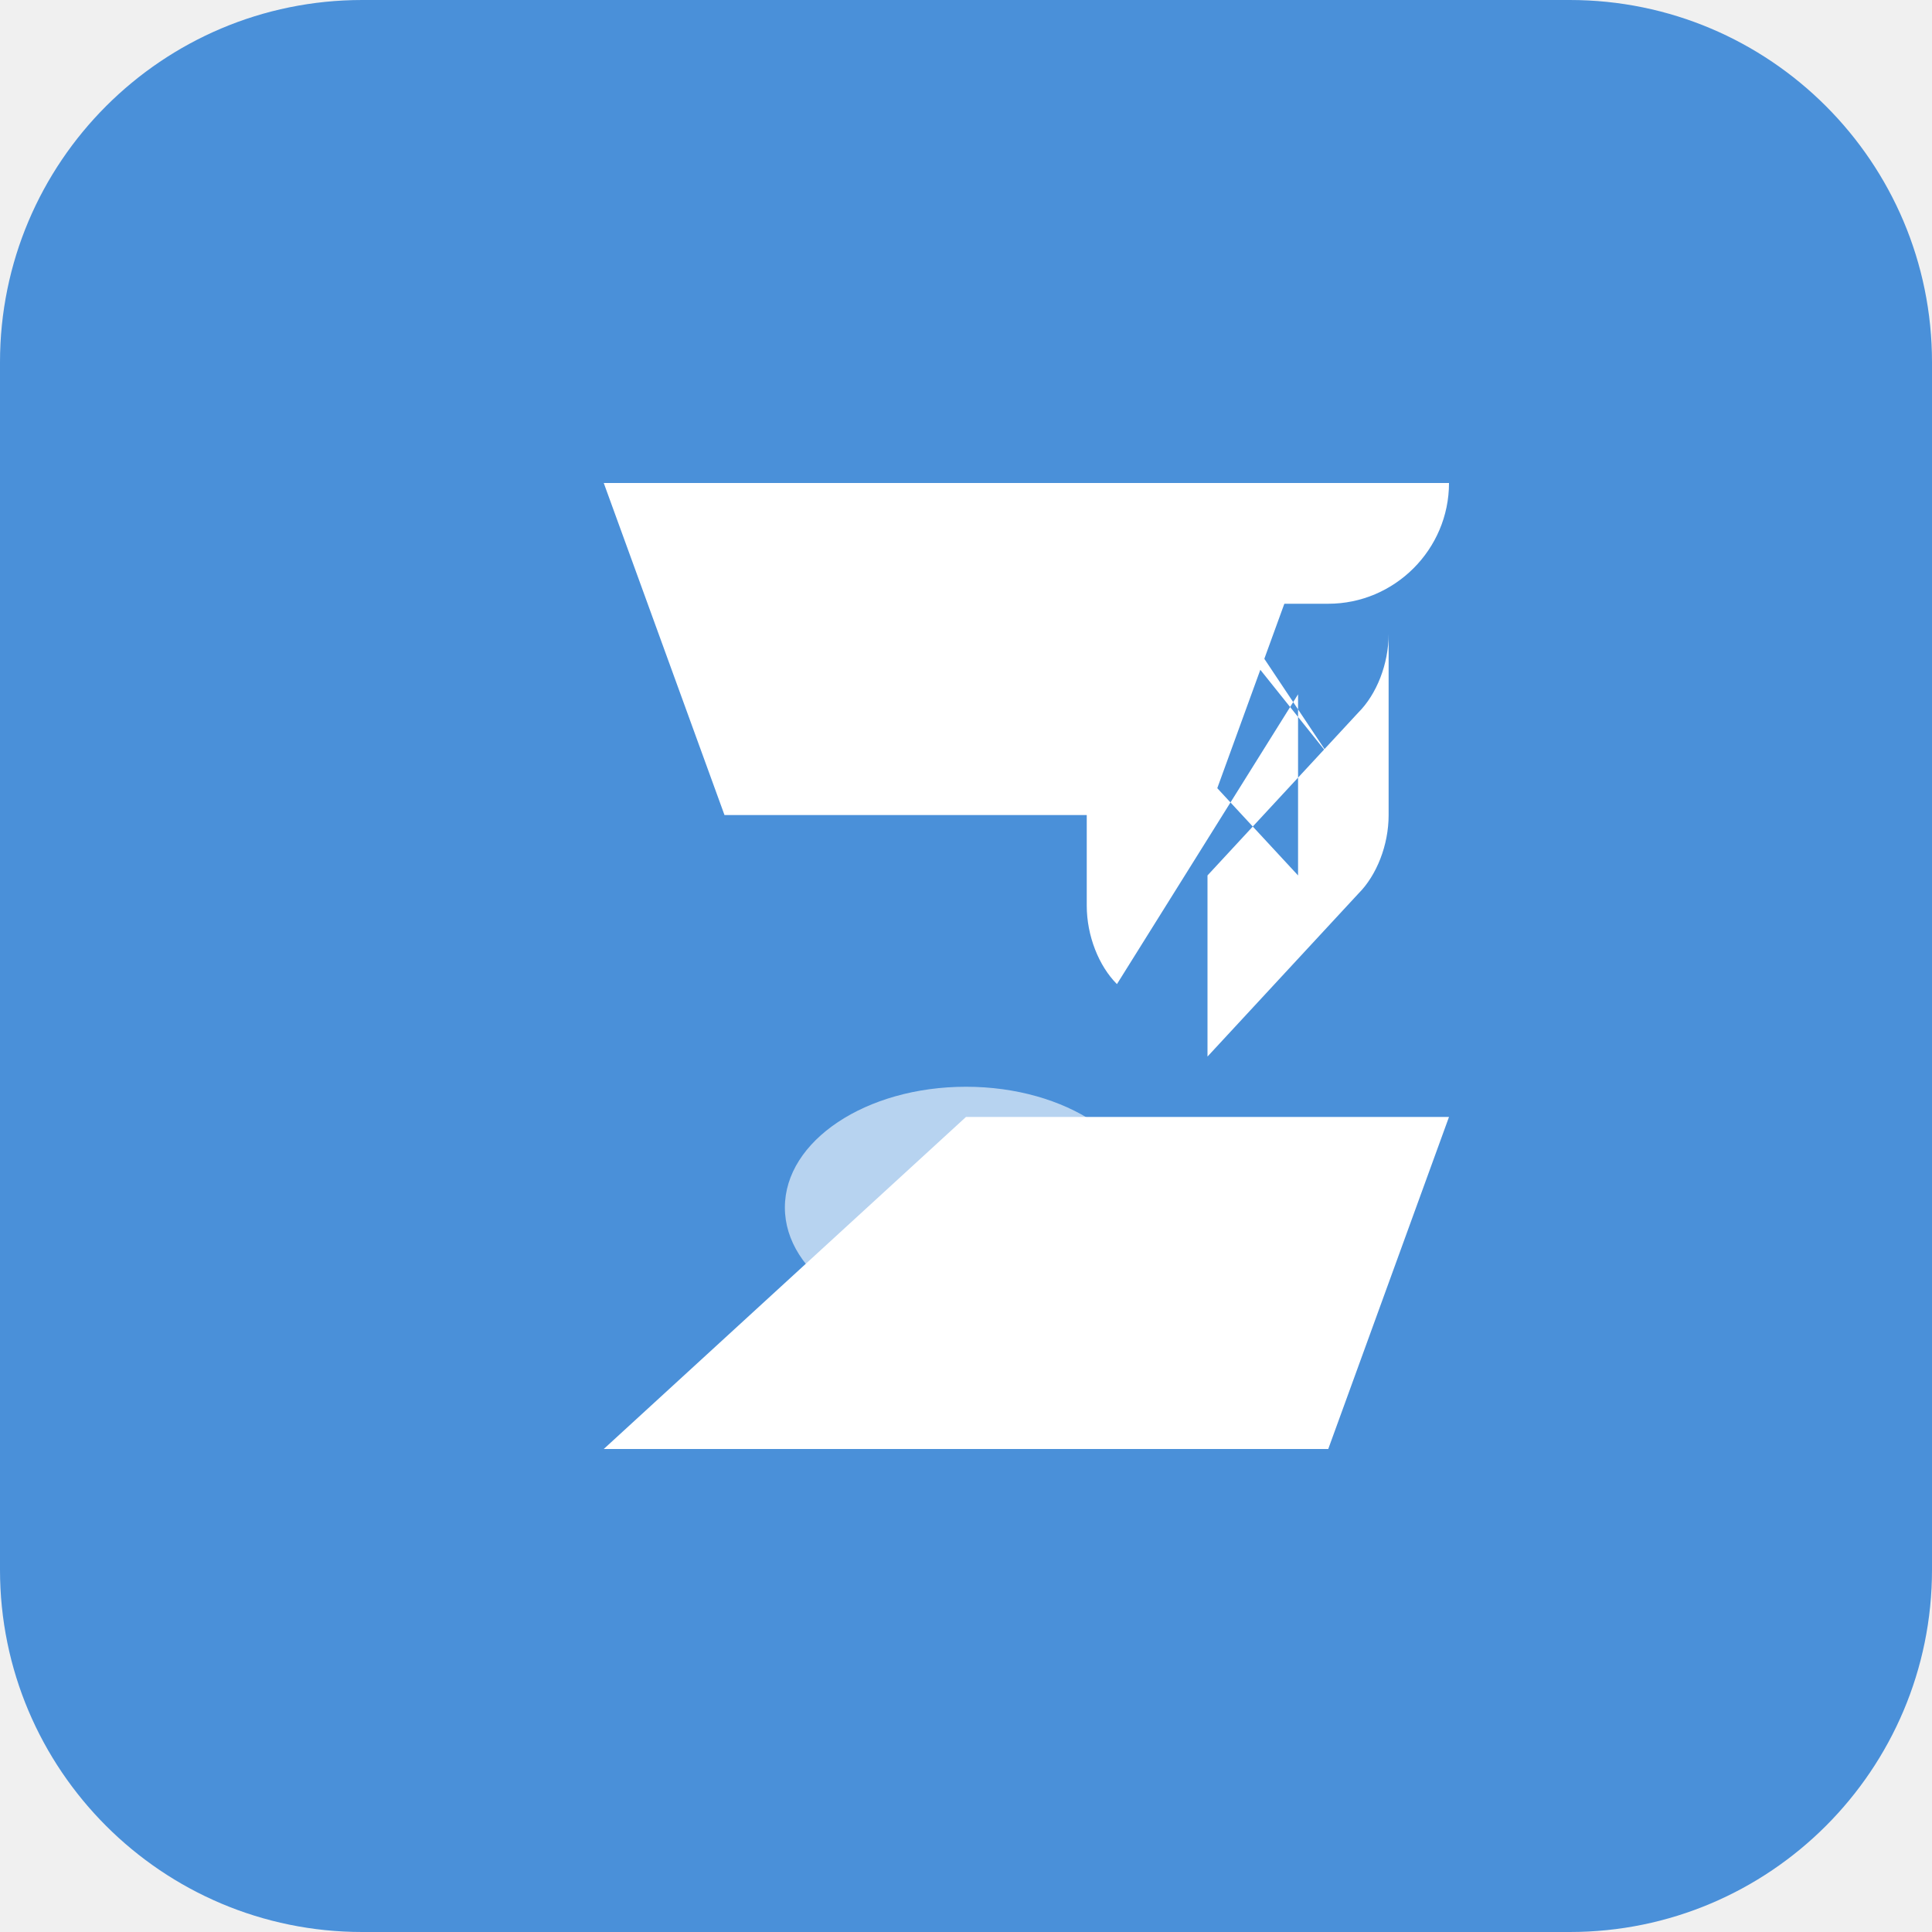
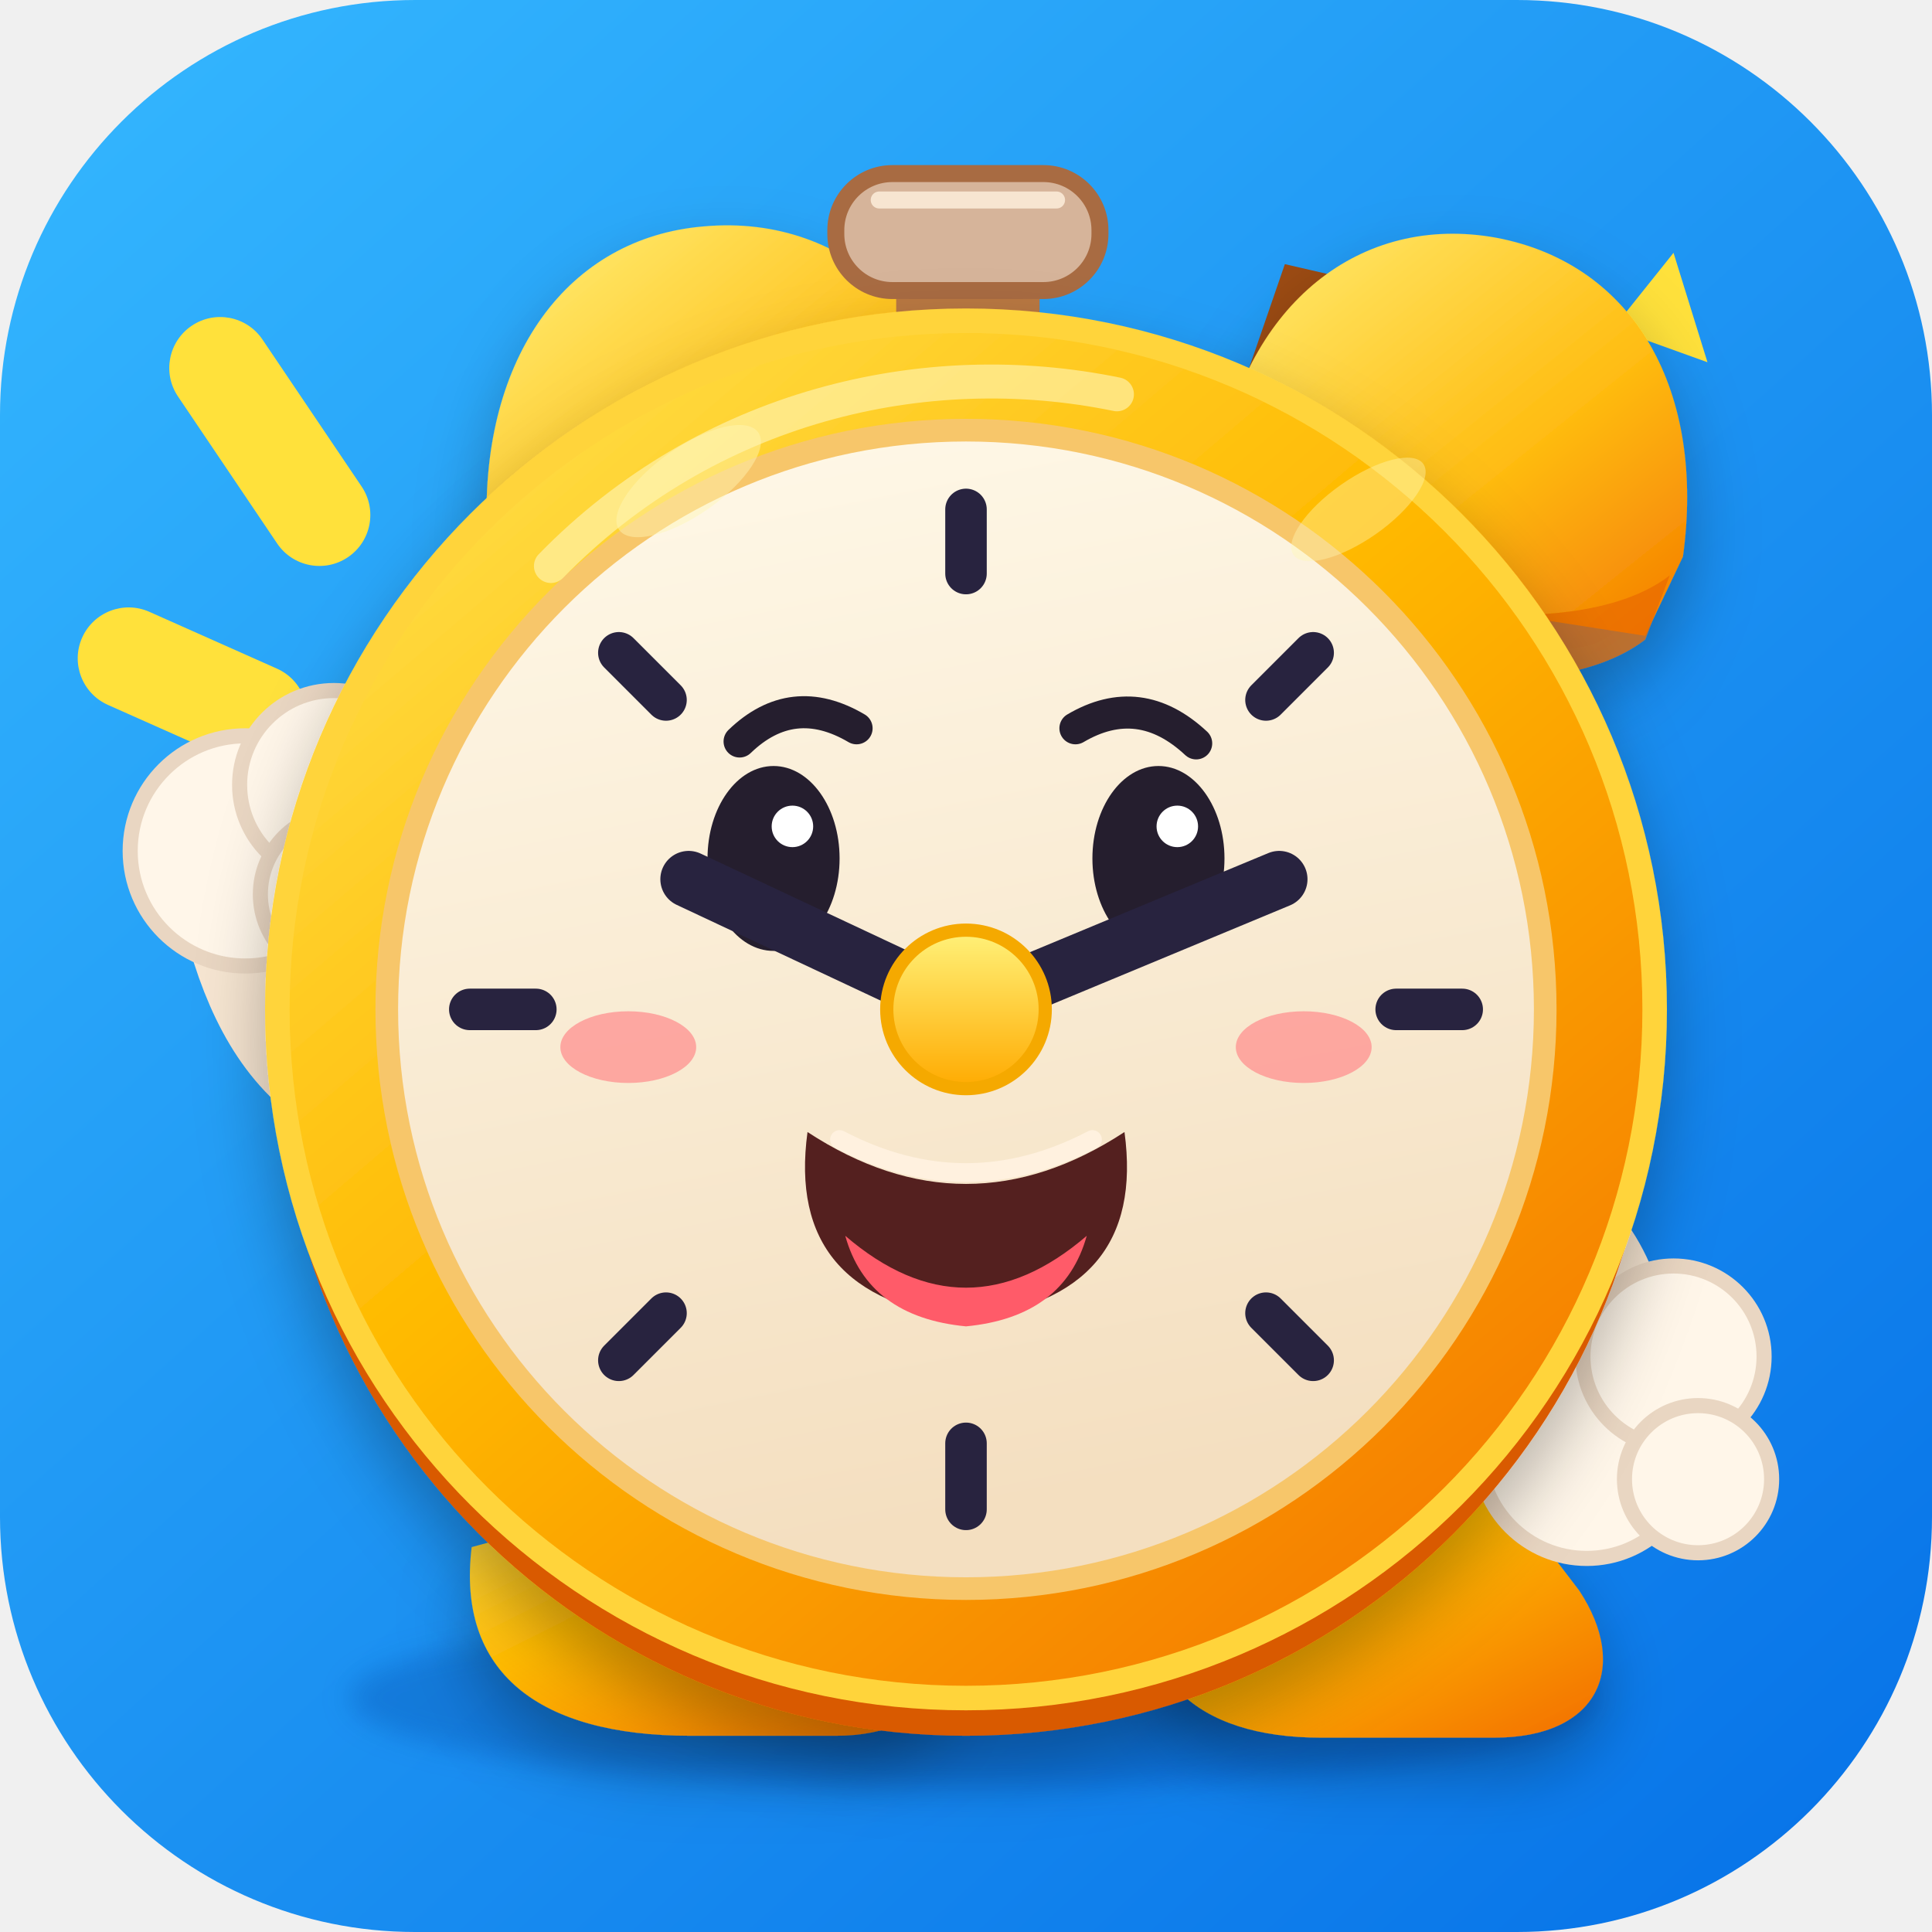
- <svg xmlns="http://www.w3.org/2000/svg" viewBox="0 0 32 32">
-   <rect width="32" height="32" rx="6" fill="#4A90D9" />
-   <path d="M10 8h12l-2 5.5h-8L10 8z" fill="#fff" />
-   <path d="M10 24h12l2-5.5h-8L10 24z" fill="#fff" />
-   <path d="M9 8h14v2.5c0 .5-.2 1-.5 1.3L20 14.5v3l2.5-2.7c.3-.3.5-.8.5-1.3V8h1c0 1.1-.9 2-2 2h-2l2 2.5L19 8h-2l2 2.5-2 2.5 2 2.5-2 2.5 2 2.5H19l-2-2.5 2-2.5-2-2.5 2-2.5H19c-1.1 0-2 .9-2 2h1v2.5c0 .5.2 1 .5 1.3L21.5 11.5v3l-2.5-2.7c-.3-.3-.5-.8-.5-1.3V8H9z" fill="#fff" />
-   <ellipse cx="16" cy="20" rx="3" ry="2" fill="#fff" opacity="0.6" />
+ <svg xmlns="http://www.w3.org/2000/svg" width="1024" height="1024" viewBox="0 0 1024 1024">
+   <defs>
+     <linearGradient id="bg" x1="0" y1="0" x2="0.9" y2="1">
+       <stop offset="0" stop-color="#35B8FF" />
+       <stop offset="1" stop-color="#0874E8" />
+     </linearGradient>
+     <linearGradient id="gold" x1="0" y1="0" x2="0.85" y2="1">
+       <stop offset="0" stop-color="#FFE85A" />
+       <stop offset=".48" stop-color="#FFB900" />
+       <stop offset="1" stop-color="#F47700" />
+     </linearGradient>
+     <linearGradient id="goldLight" x1="0" y1="0" x2="0" y2="1">
+       <stop offset="0" stop-color="#FFF27A" />
+       <stop offset="1" stop-color="#FFAA00" />
+     </linearGradient>
+     <linearGradient id="face" x1="0" y1="0" x2="0.2" y2="1">
+       <stop offset="0" stop-color="#FFF9E9" />
+       <stop offset="1" stop-color="#F4DFC0" />
+     </linearGradient>
+     <linearGradient id="bell" x1="0" y1="0" x2="1" y2="1">
+       <stop offset="0" stop-color="#FFF07A" />
+       <stop offset=".6" stop-color="#FFBD12" />
+       <stop offset="1" stop-color="#F47B00" />
+     </linearGradient>
+     <filter id="shadow" x="-30%" y="-30%" width="160%" height="170%">
+       <feGaussianBlur in="SourceAlpha" stdDeviation="18" />
+       <feOffset dy="18" />
+       <feComponentTransfer>
+         <feFuncA type="linear" slope=".28" />
+       </feComponentTransfer>
+       <feMerge>
+         <feMergeNode />
+         <feMergeNode in="SourceGraphic" />
+       </feMerge>
+     </filter>
+     <filter id="soft" x="-30%" y="-30%" width="160%" height="160%">
+       <feGaussianBlur stdDeviation="7" />
+     </filter>
+   </defs>
+   <rect width="1024" height="1024" rx="220" fill="url(#bg)" />
+   <ellipse cx="515" cy="900" rx="330" ry="48" fill="#003F9E" opacity=".28" filter="url(#soft)" />
+   <g fill="#FFE13B">
+     <rect x="116" y="160" width="54" height="148" rx="27" transform="rotate(-34 143 234)" />
+     <rect x="75" y="300" width="54" height="128" rx="27" transform="rotate(-66 102 364)" />
+     <path d="M855 174l32-40 18 58z" />
+   </g>
+   <g filter="url(#shadow)">
+     <path d="M250 820c-8 66 35 100 116 100h77c56 0 76-40 48-82l-50-70z" fill="url(#gold)" />
+     <path d="M610 830c-12 58 24 91 90 91h92c55 0 72-37 45-78l-55-72z" fill="url(#gold)" />
+   </g>
+   <g fill="none" stroke="#F6E5D1" stroke-width="76" stroke-linecap="round">
+     <path d="M285 570c-88 25-130-8-150-85" />
+     <path d="M745 625c95 16 117 78 91 139" />
+   </g>
+   <g fill="#FFF6E9" stroke="#E9D6C2" stroke-width="8">
+     <circle cx="130" cy="451" r="61" />
+     <circle cx="177" cy="416" r="50" />
+     <circle cx="181" cy="474" r="43" />
+     <circle cx="841" cy="769" r="57" />
+     <circle cx="887" cy="719" r="48" />
+     <circle cx="900" cy="784" r="39" />
+   </g>
+   <g fill="#9C4B13">
+     <path d="M350 227l26-94 65 14-4 102z" />
+     <path d="M650 230l31-90 65 15-8 104z" />
+   </g>
+   <g filter="url(#shadow)">
+     <path d="M258 280c-3-91 43-154 115-160 78-7 133 52 145 130l-8 48-244 34z" fill="url(#bell)" />
+     <path d="M646 245c15-84 75-132 147-119 74 14 111 82 99 169l-20 42-244-38z" fill="url(#bell)" />
+     <path d="M269 296c38 30 191 52 251 0l-8 30c-47 52-189 40-236 0z" fill="#E96B00" opacity=".75" />
+     <path d="M649 280c43 41 183 66 236 25l-13 34c-55 42-184 14-232-27z" fill="#E96B00" opacity=".75" />
+   </g>
+   <rect x="475" y="112" width="76" height="82" rx="27" fill="#B97842" />
+   <rect x="443" y="92" width="140" height="62" rx="30" fill="#D6B49A" stroke="#A86B42" stroke-width="9" />
+   <path d="M466 106h94" stroke="#FFF1DF" stroke-width="9" stroke-linecap="round" opacity=".8" />
+   <g filter="url(#shadow)">
+     <circle cx="512" cy="555" r="365" fill="#D95A00" />
+     <circle cx="512" cy="535" r="365" fill="url(#gold)" stroke="#FFD43B" stroke-width="13" />
+     <circle cx="512" cy="535" r="307" fill="url(#face)" stroke="#F7C66B" stroke-width="12" />
+   </g>
+   <path d="M292 300c83-85 198-112 300-91" fill="none" stroke="#FFF5B7" stroke-width="18" stroke-linecap="round" opacity=".62" />
+   <g stroke="#28233F" stroke-width="22" stroke-linecap="round">
+     <path d="M512 270v34" />
+     <path d="M696 346l-25 25" />
+     <path d="M775 535h-35" />
+     <path d="M696 721l-25-25" />
+     <path d="M512 800v-35" />
+     <path d="M328 721l25-25" />
+     <path d="M249 535h35" />
+     <path d="M328 346l25 25" />
+   </g>
+   <g fill="#251E2E">
+     <path d="M392 393q28-27 62-7" fill="none" stroke="#251E2E" stroke-width="17" stroke-linecap="round" />
+     <path d="M570 386q34-20 64 8" fill="none" stroke="#251E2E" stroke-width="17" stroke-linecap="round" />
+     <ellipse cx="410" cy="455" rx="35" ry="49" />
+     <ellipse cx="614" cy="455" rx="35" ry="49" />
+   </g>
+   <g fill="#fff">
+     <circle cx="420" cy="438" r="11" />
+     <circle cx="624" cy="438" r="11" />
+   </g>
+   <g fill="#FF8D8D" opacity=".72">
+     <ellipse cx="333" cy="555" rx="36" ry="19" />
+     <ellipse cx="691" cy="555" rx="36" ry="19" />
+   </g>
+   <g stroke="#28233F" stroke-width="30" stroke-linecap="round">
+     <path d="M512 535L365 466" />
+     <path d="M512 535l166-69" />
+   </g>
+   <circle cx="512" cy="535" r="42" fill="url(#goldLight)" stroke="#F5A900" stroke-width="7" />
+   <path d="M428 600q84 55 168 0 12 88-84 99-96-11-84-99z" fill="#54201F" />
+   <path d="M448 655q64 55 128 0-12 43-64 48-52-5-64-48z" fill="#FF5B69" />
+   <path d="M445 604q67 35 134 0" fill="none" stroke="#FFF1DF" stroke-width="10" stroke-linecap="round" />
+   <ellipse cx="365" cy="255" rx="45" ry="18" fill="#FFF7B5" opacity=".45" transform="rotate(-35 365 255)" />
+   <ellipse cx="720" cy="270" rx="42" ry="16" fill="#FFF7B5" opacity=".4" transform="rotate(-35 720 270)" />
</svg>
